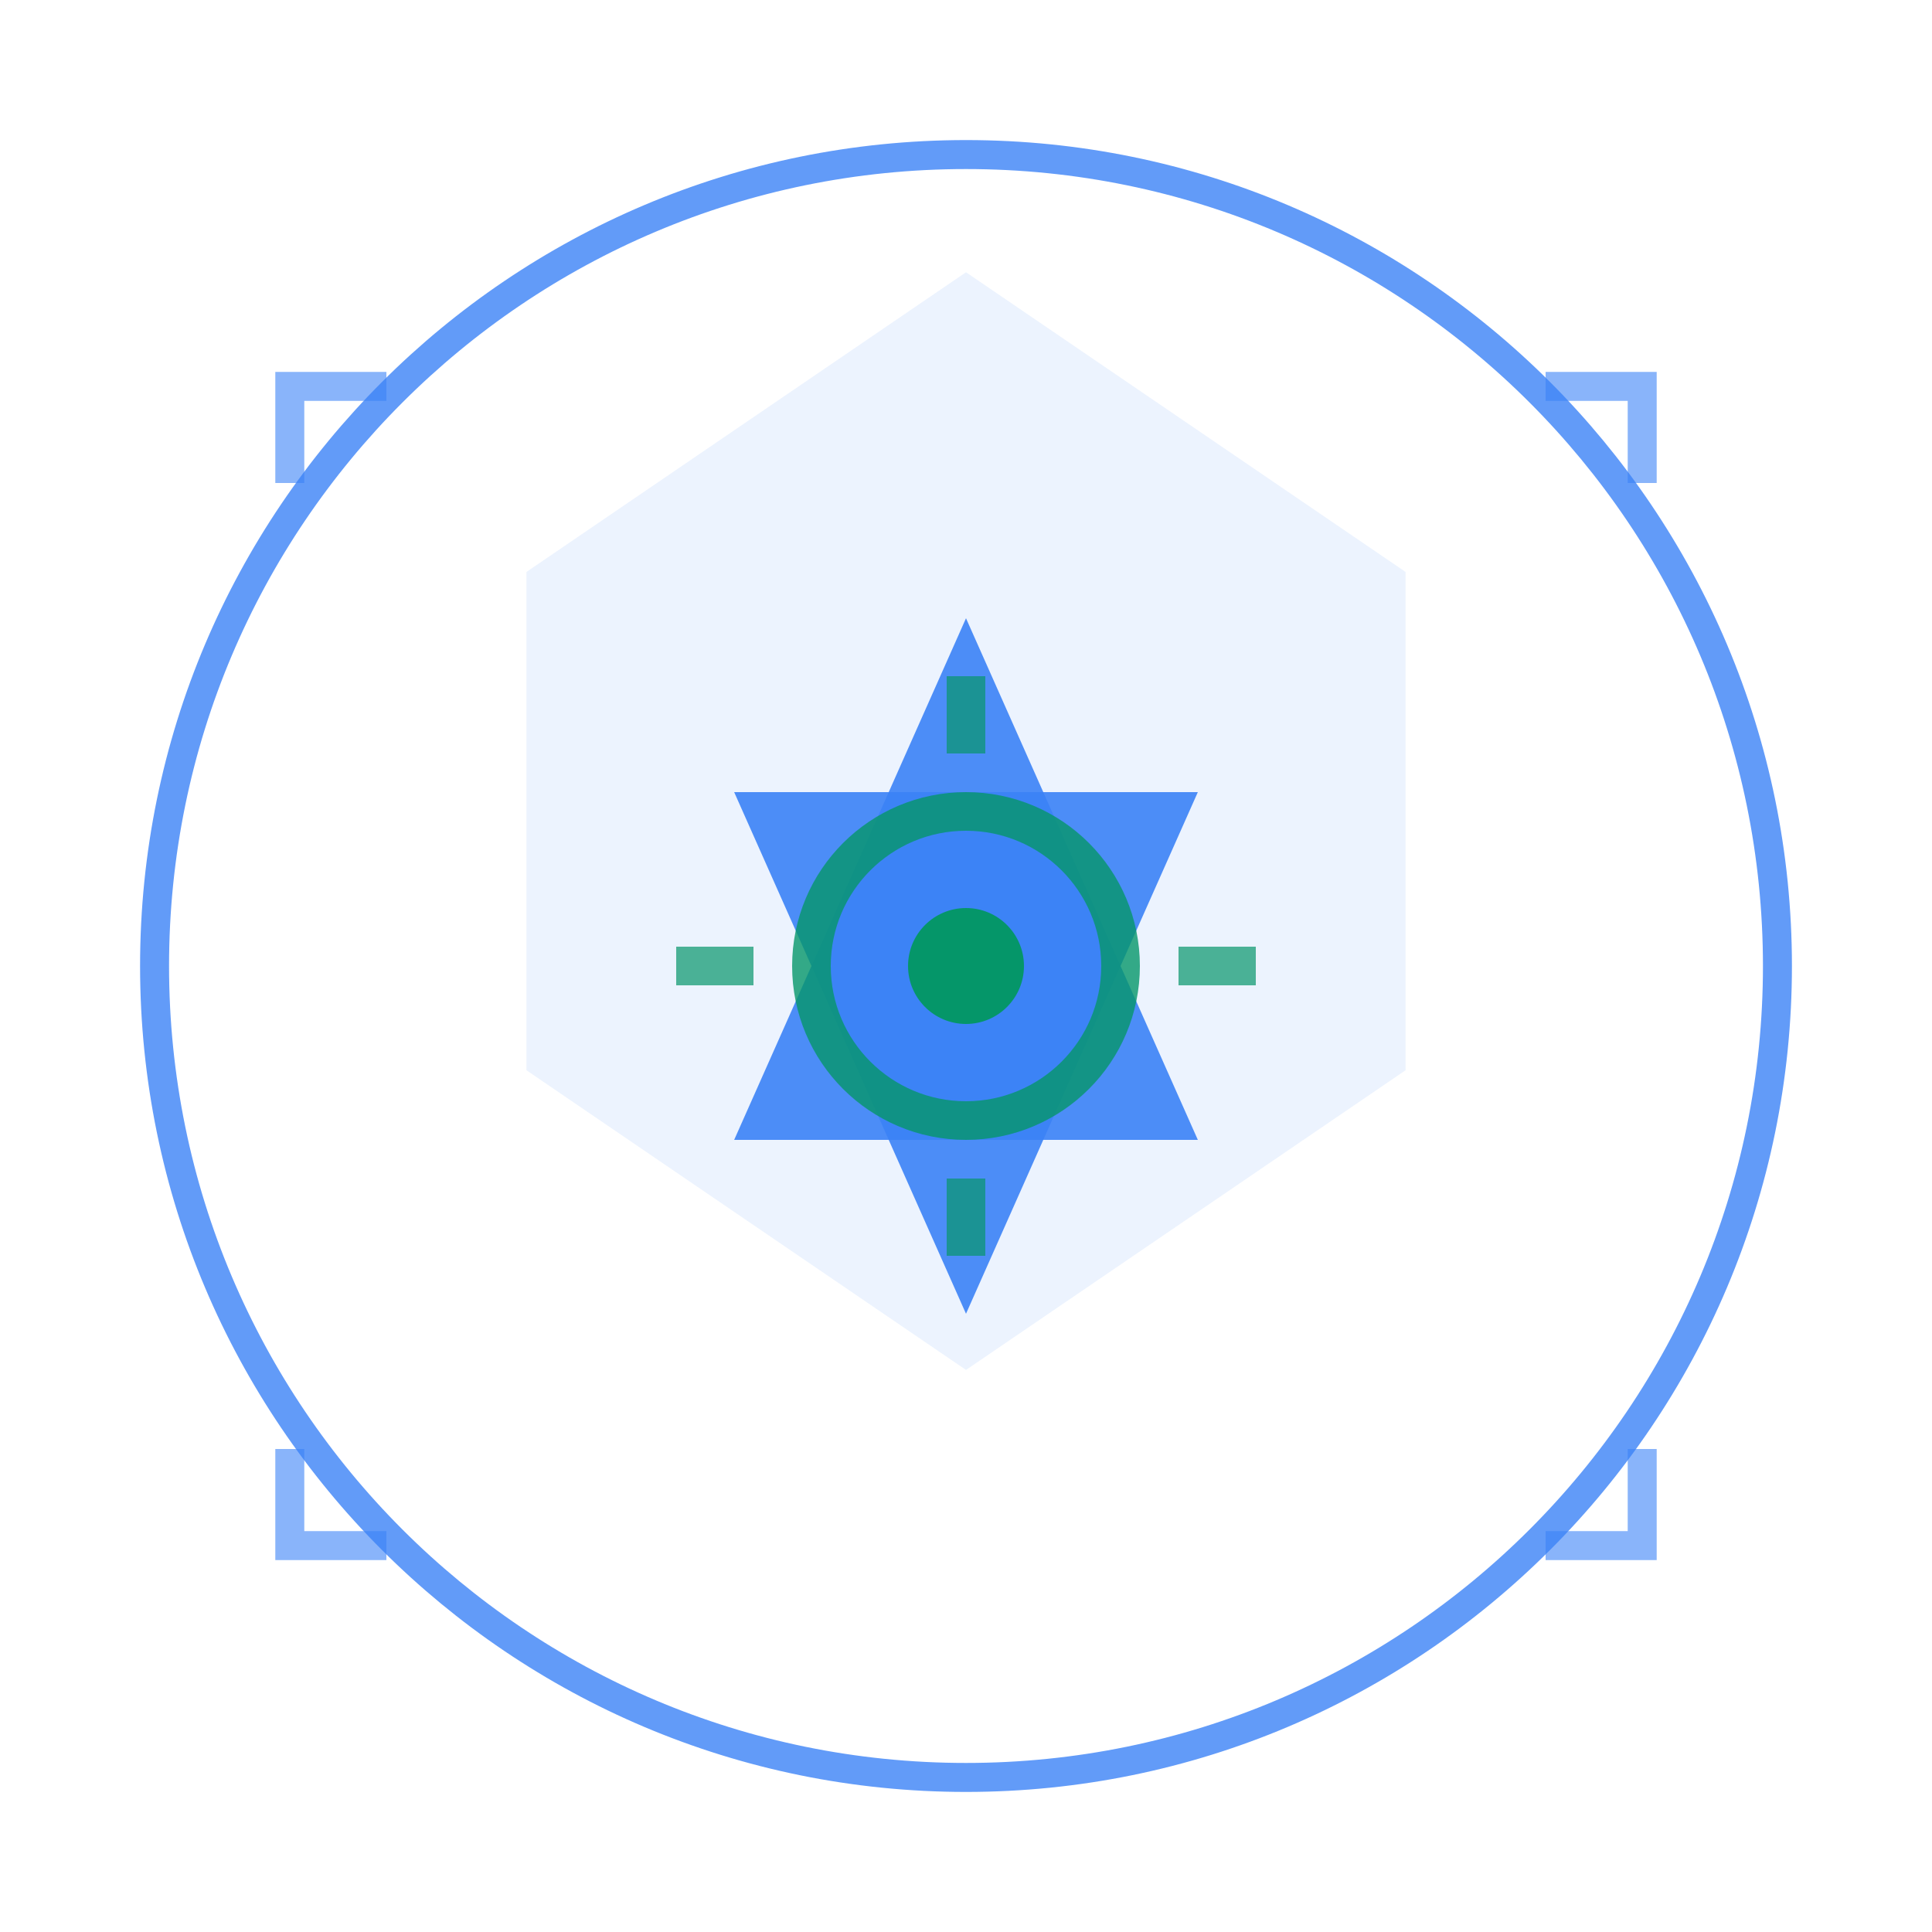
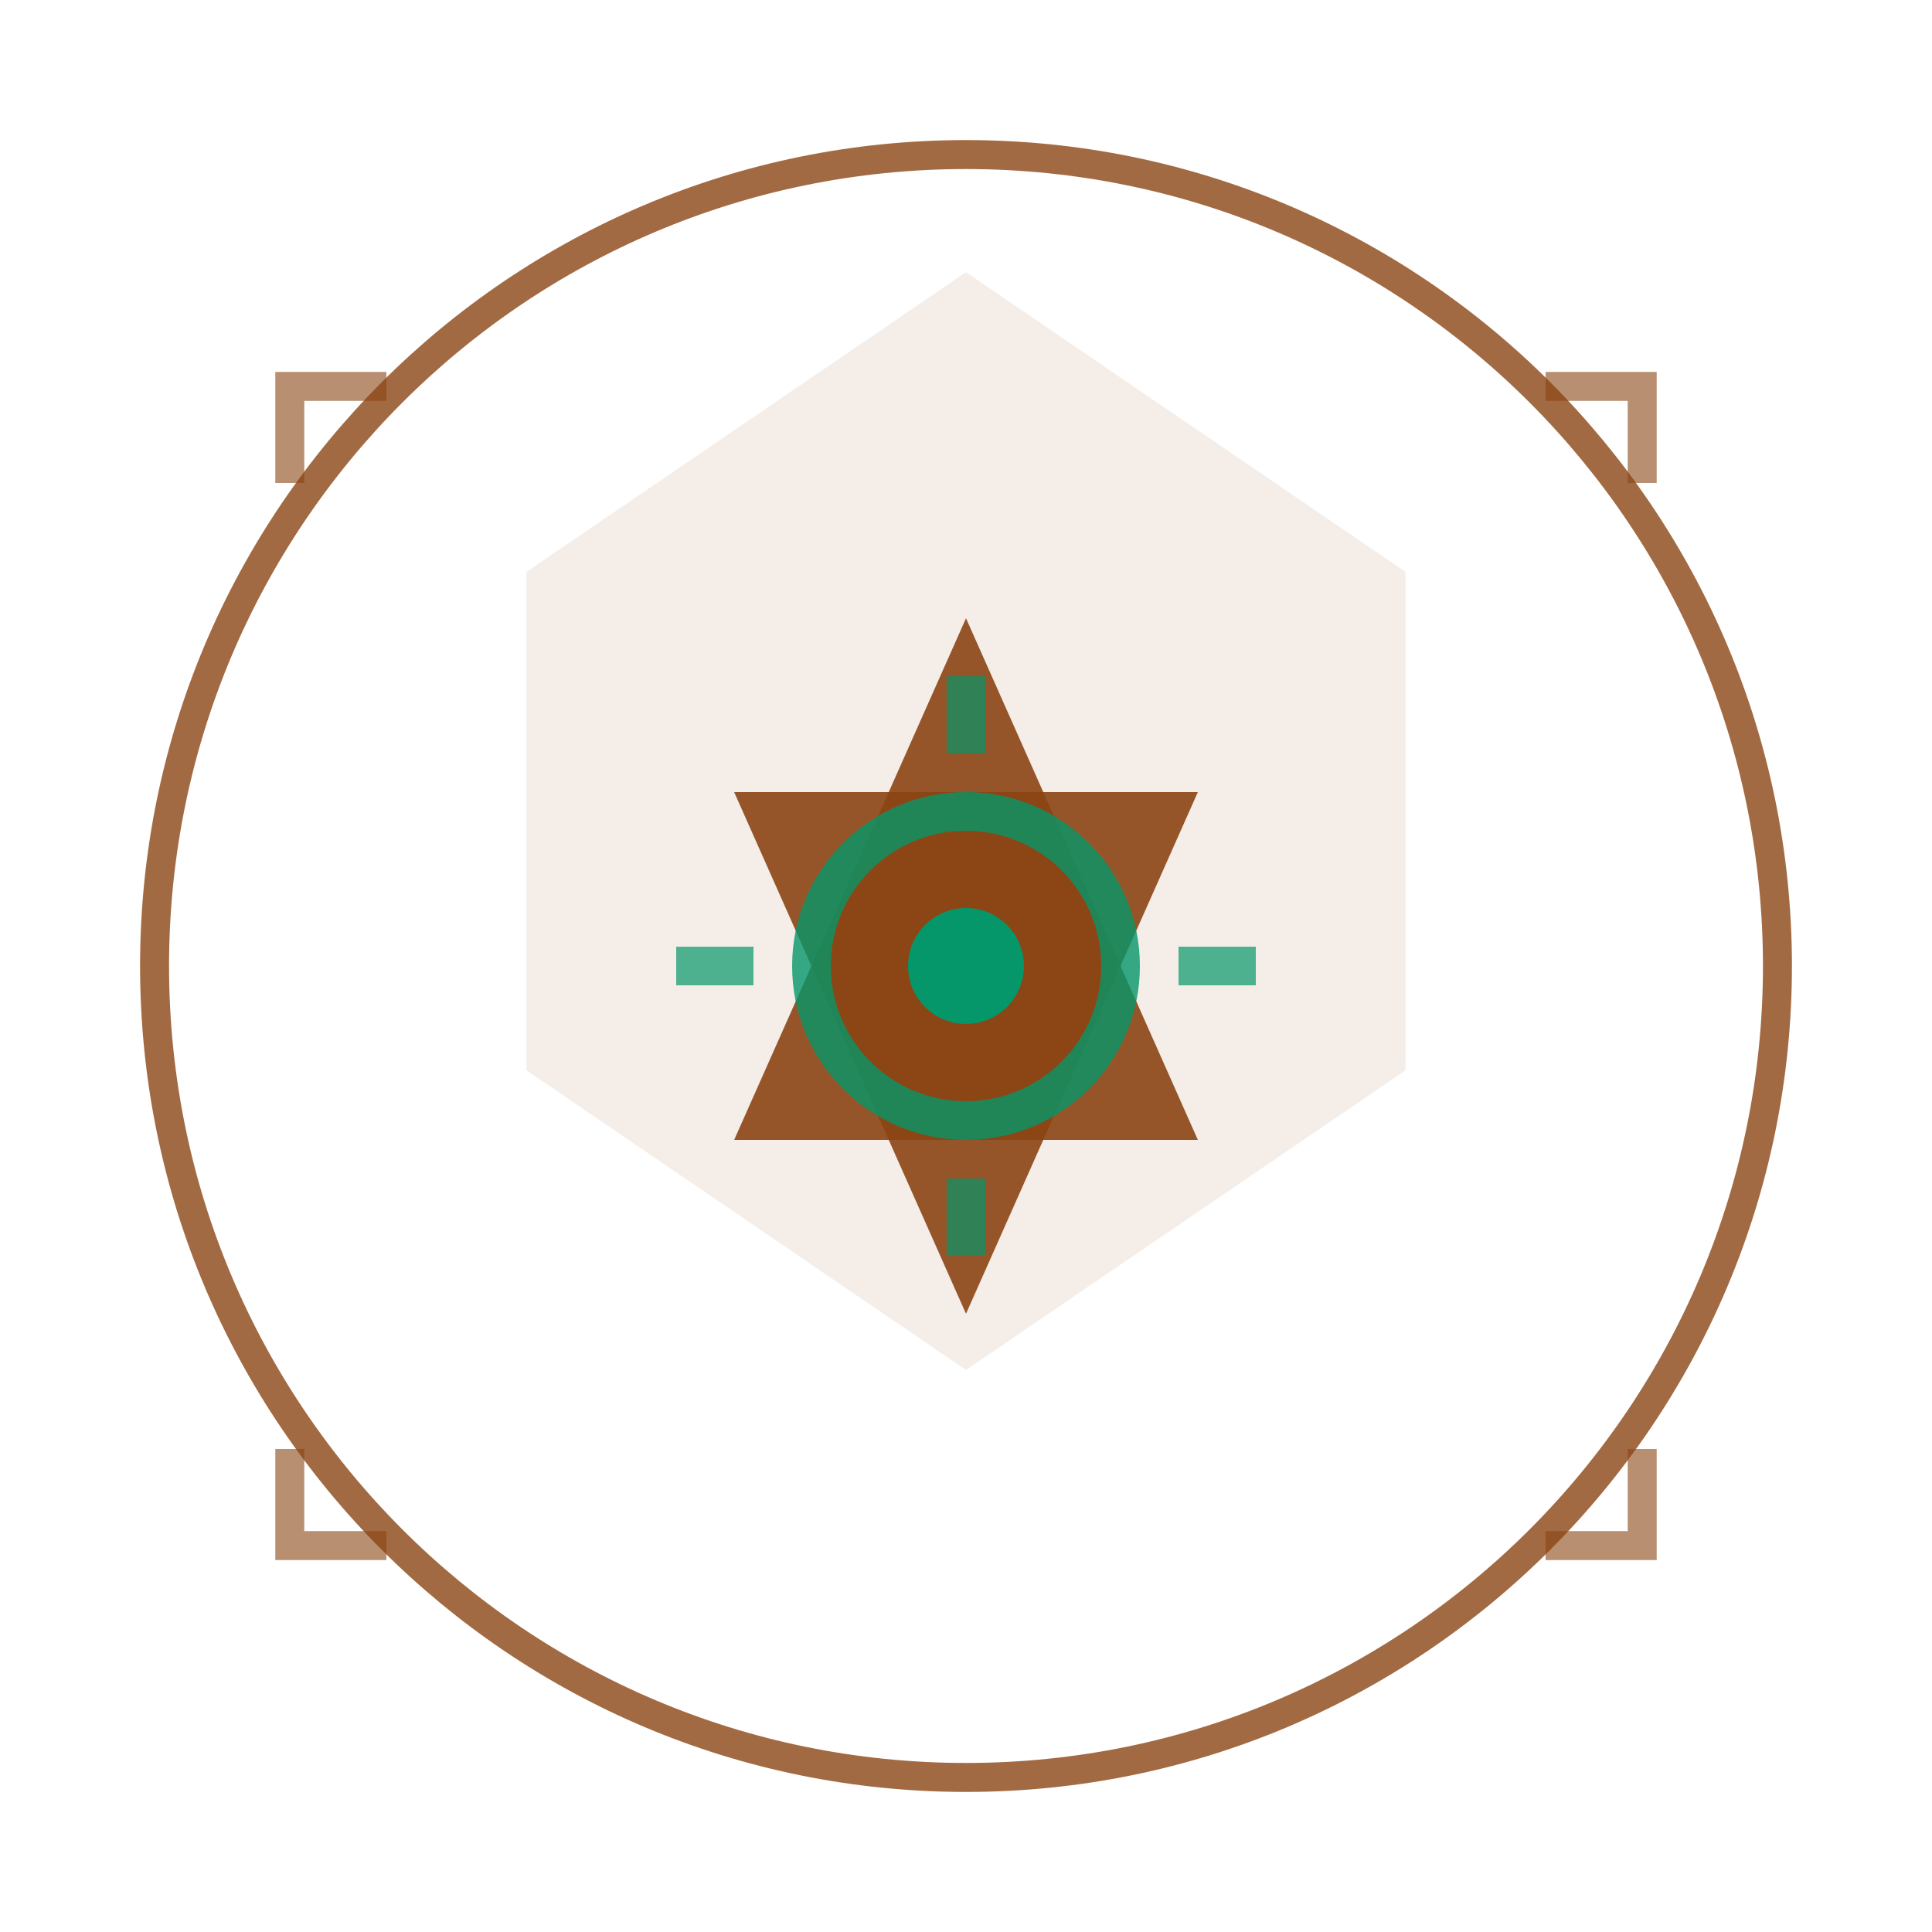
<svg xmlns="http://www.w3.org/2000/svg" width="32" height="32" viewBox="0 0 32 32" fill="none">
-   <circle cx="16" cy="16" r="13.44" stroke="#3b82f6" stroke-width="0.48" fill="none" opacity="0.8" />
-   <path d="M16,4.8 L23.04,9.6 L23.04,17.6 L16,22.4 L8.96,17.6 L8.96,9.6 Z" stroke="#3b82f6" stroke-width="0.48" fill="#3b82f6" opacity="0.1" />
+   <circle cx="16" cy="16" r="13.44" stroke="#8B4513" stroke-width="0.48" fill="none" opacity="0.8" />
+   <path d="M16,4.8 L23.04,9.6 L23.04,17.6 L16,22.4 L8.96,17.6 L8.96,9.6 Z" stroke="#8B4513" stroke-width="0.48" fill="#8B4513" opacity="0.1" />
  <g transform="translate(16,16)">
-     <path d="M0,-5.76 L3.84,2.88 L-3.84,2.88 Z" fill="#3b82f6" opacity="0.9" />
-     <path d="M0,5.76 L-3.84,-2.88 L3.84,-2.88 Z" fill="#3b82f6" opacity="0.9" />
+     <path d="M0,-5.76 L3.84,2.88 L-3.84,2.88 Z" fill="#8B4513" opacity="0.9" />
+     <path d="M0,5.76 L-3.84,-2.88 L3.84,-2.88 Z" fill="#8B4513" opacity="0.9" />
    <circle cx="0" cy="0" r="2.56" fill="none" stroke="#059669" stroke-width="0.64" opacity="0.8" />
    <circle cx="0" cy="0" r="0.96" fill="#059669" />
    <g opacity="0.7">
      <rect x="-0.32" y="-4.8" width="0.64" height="1.28" fill="#059669" />
      <rect x="-0.32" y="3.52" width="0.64" height="1.28" fill="#059669" />
      <rect x="3.52" y="-0.32" width="1.28" height="0.64" fill="#059669" />
      <rect x="-4.8" y="-0.32" width="1.28" height="0.64" fill="#059669" />
    </g>
  </g>
-   <g opacity="0.6" stroke="#3b82f6" stroke-width="0.48" fill="none">
+   <g opacity="0.6" stroke="#8B4513" stroke-width="0.48" fill="none">
    <path d="M6.4,6.4 L4.8,6.4 L4.8,8" />
    <path d="M25.6,6.4 L27.2,6.4 L27.2,8" />
    <path d="M6.4,25.6 L4.8,25.6 L4.8,24" />
    <path d="M25.6,25.6 L27.2,25.6 L27.2,24" />
  </g>
</svg>
